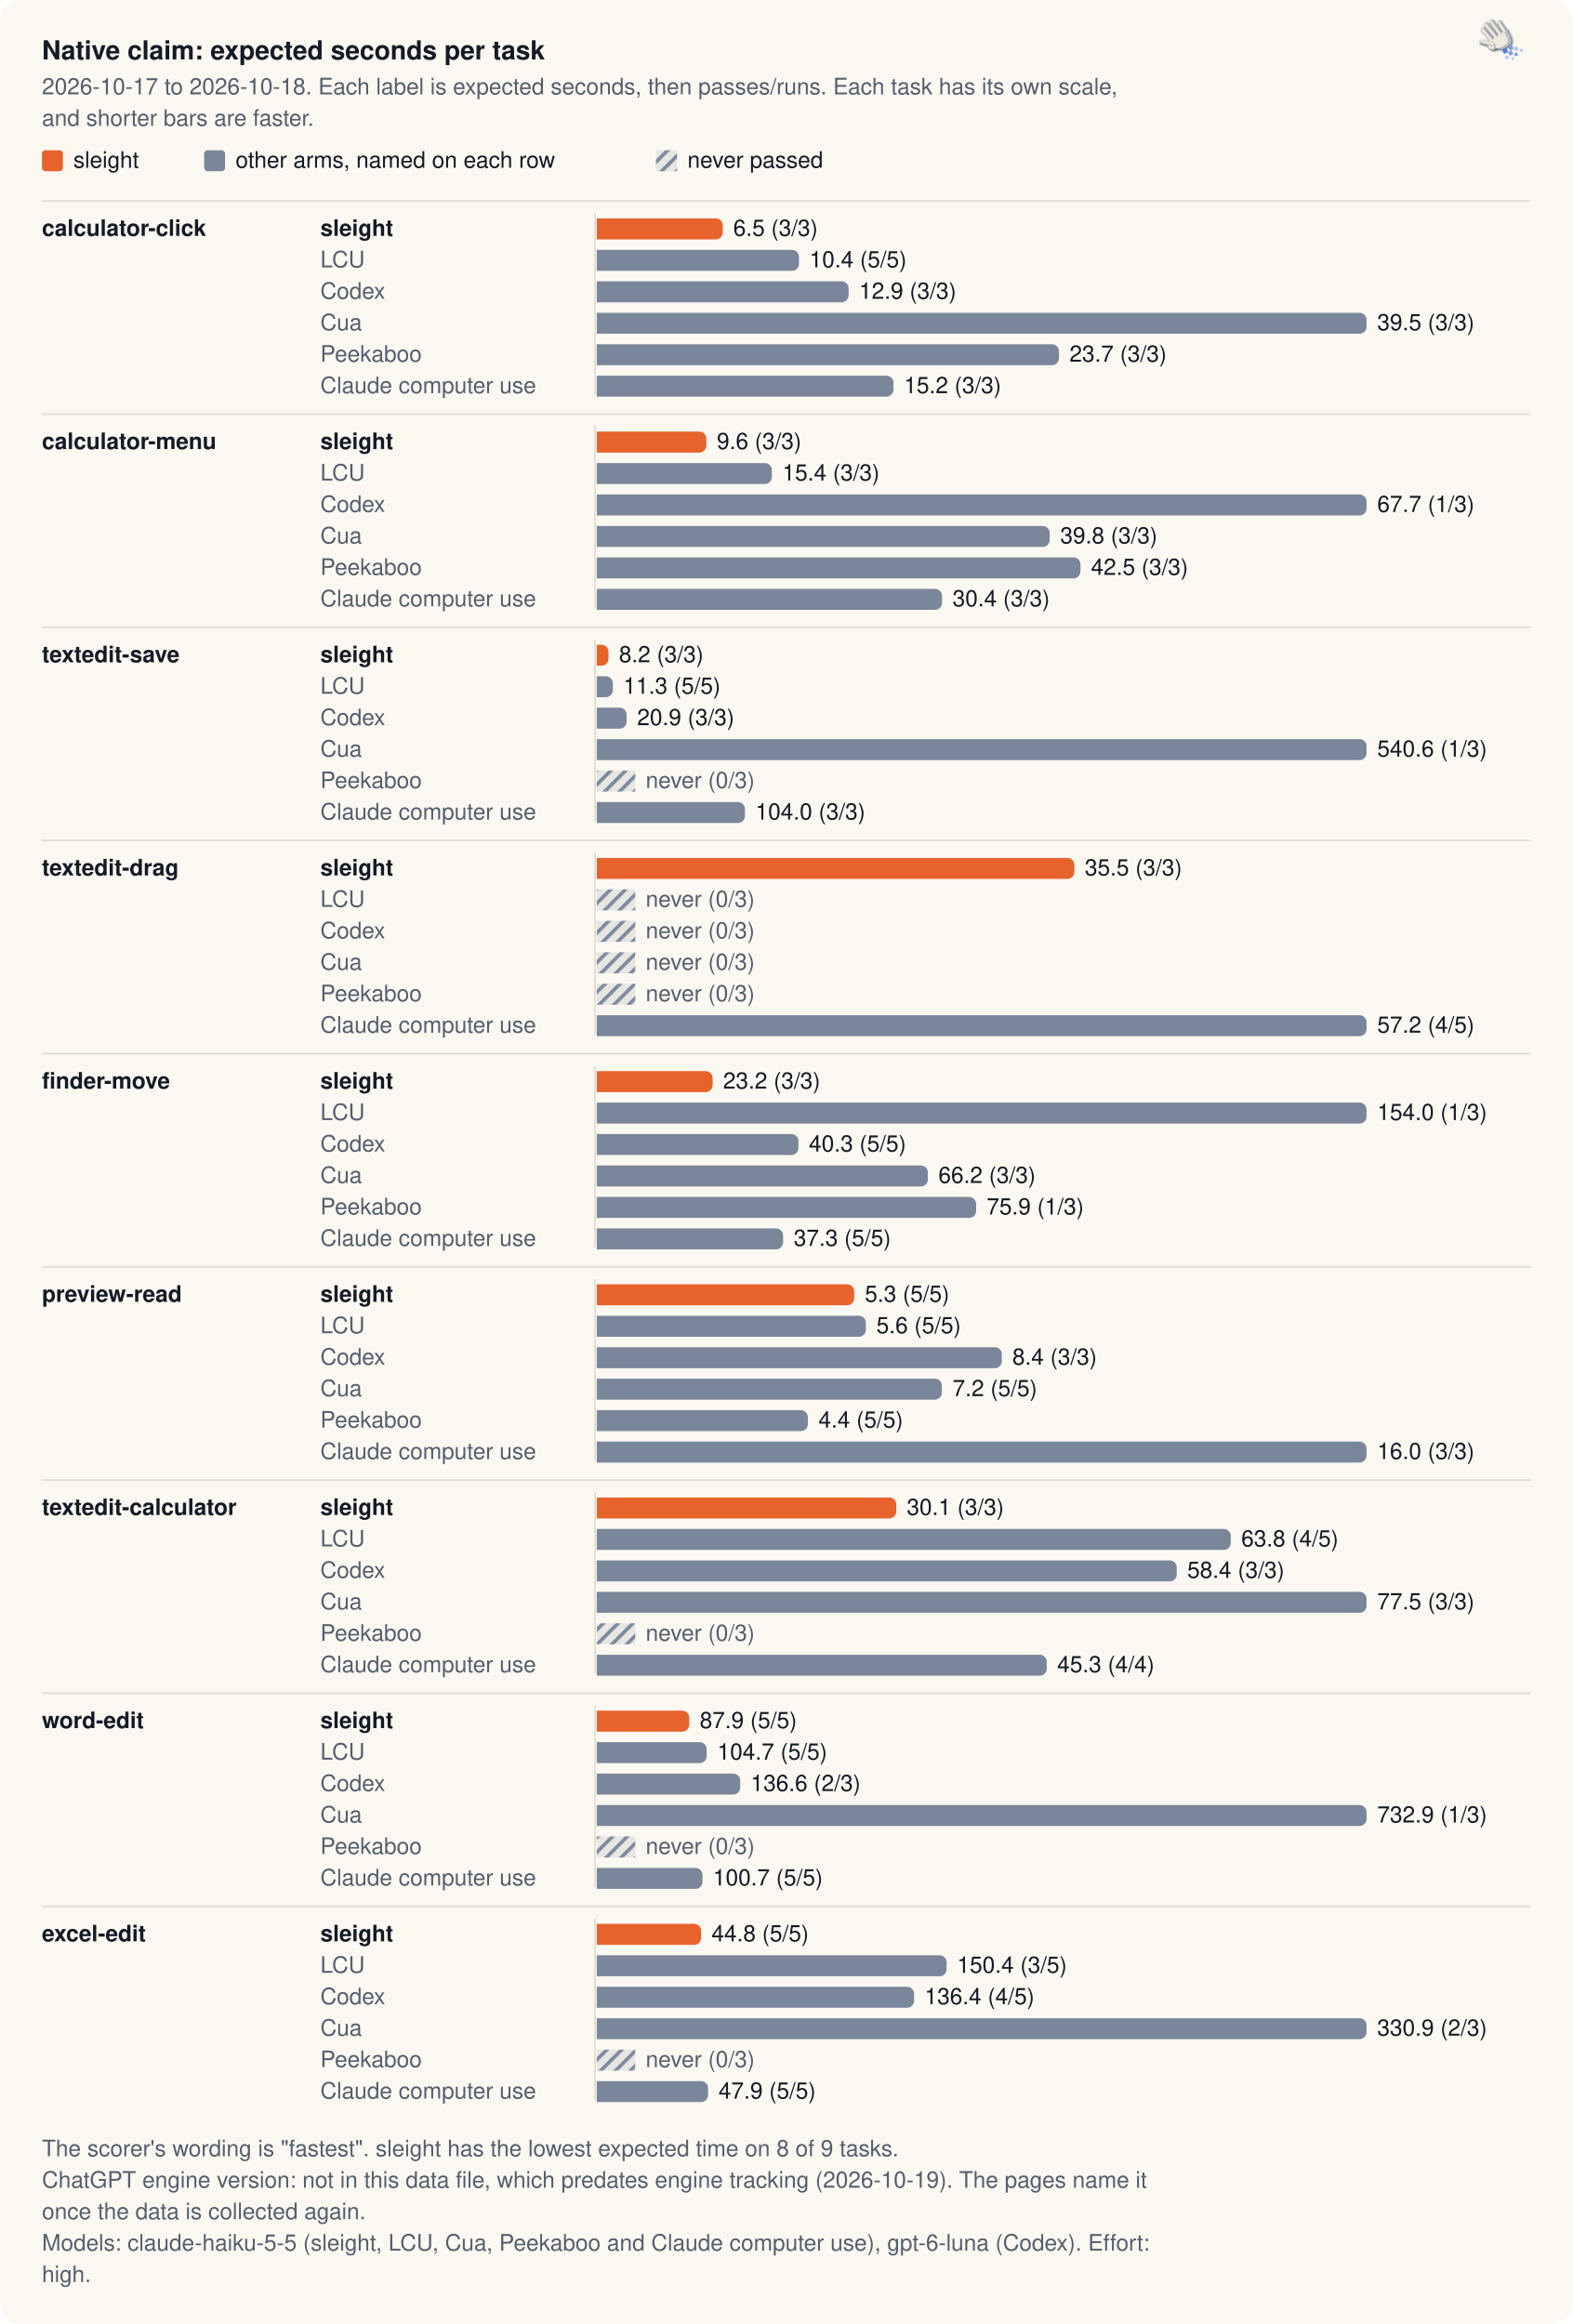
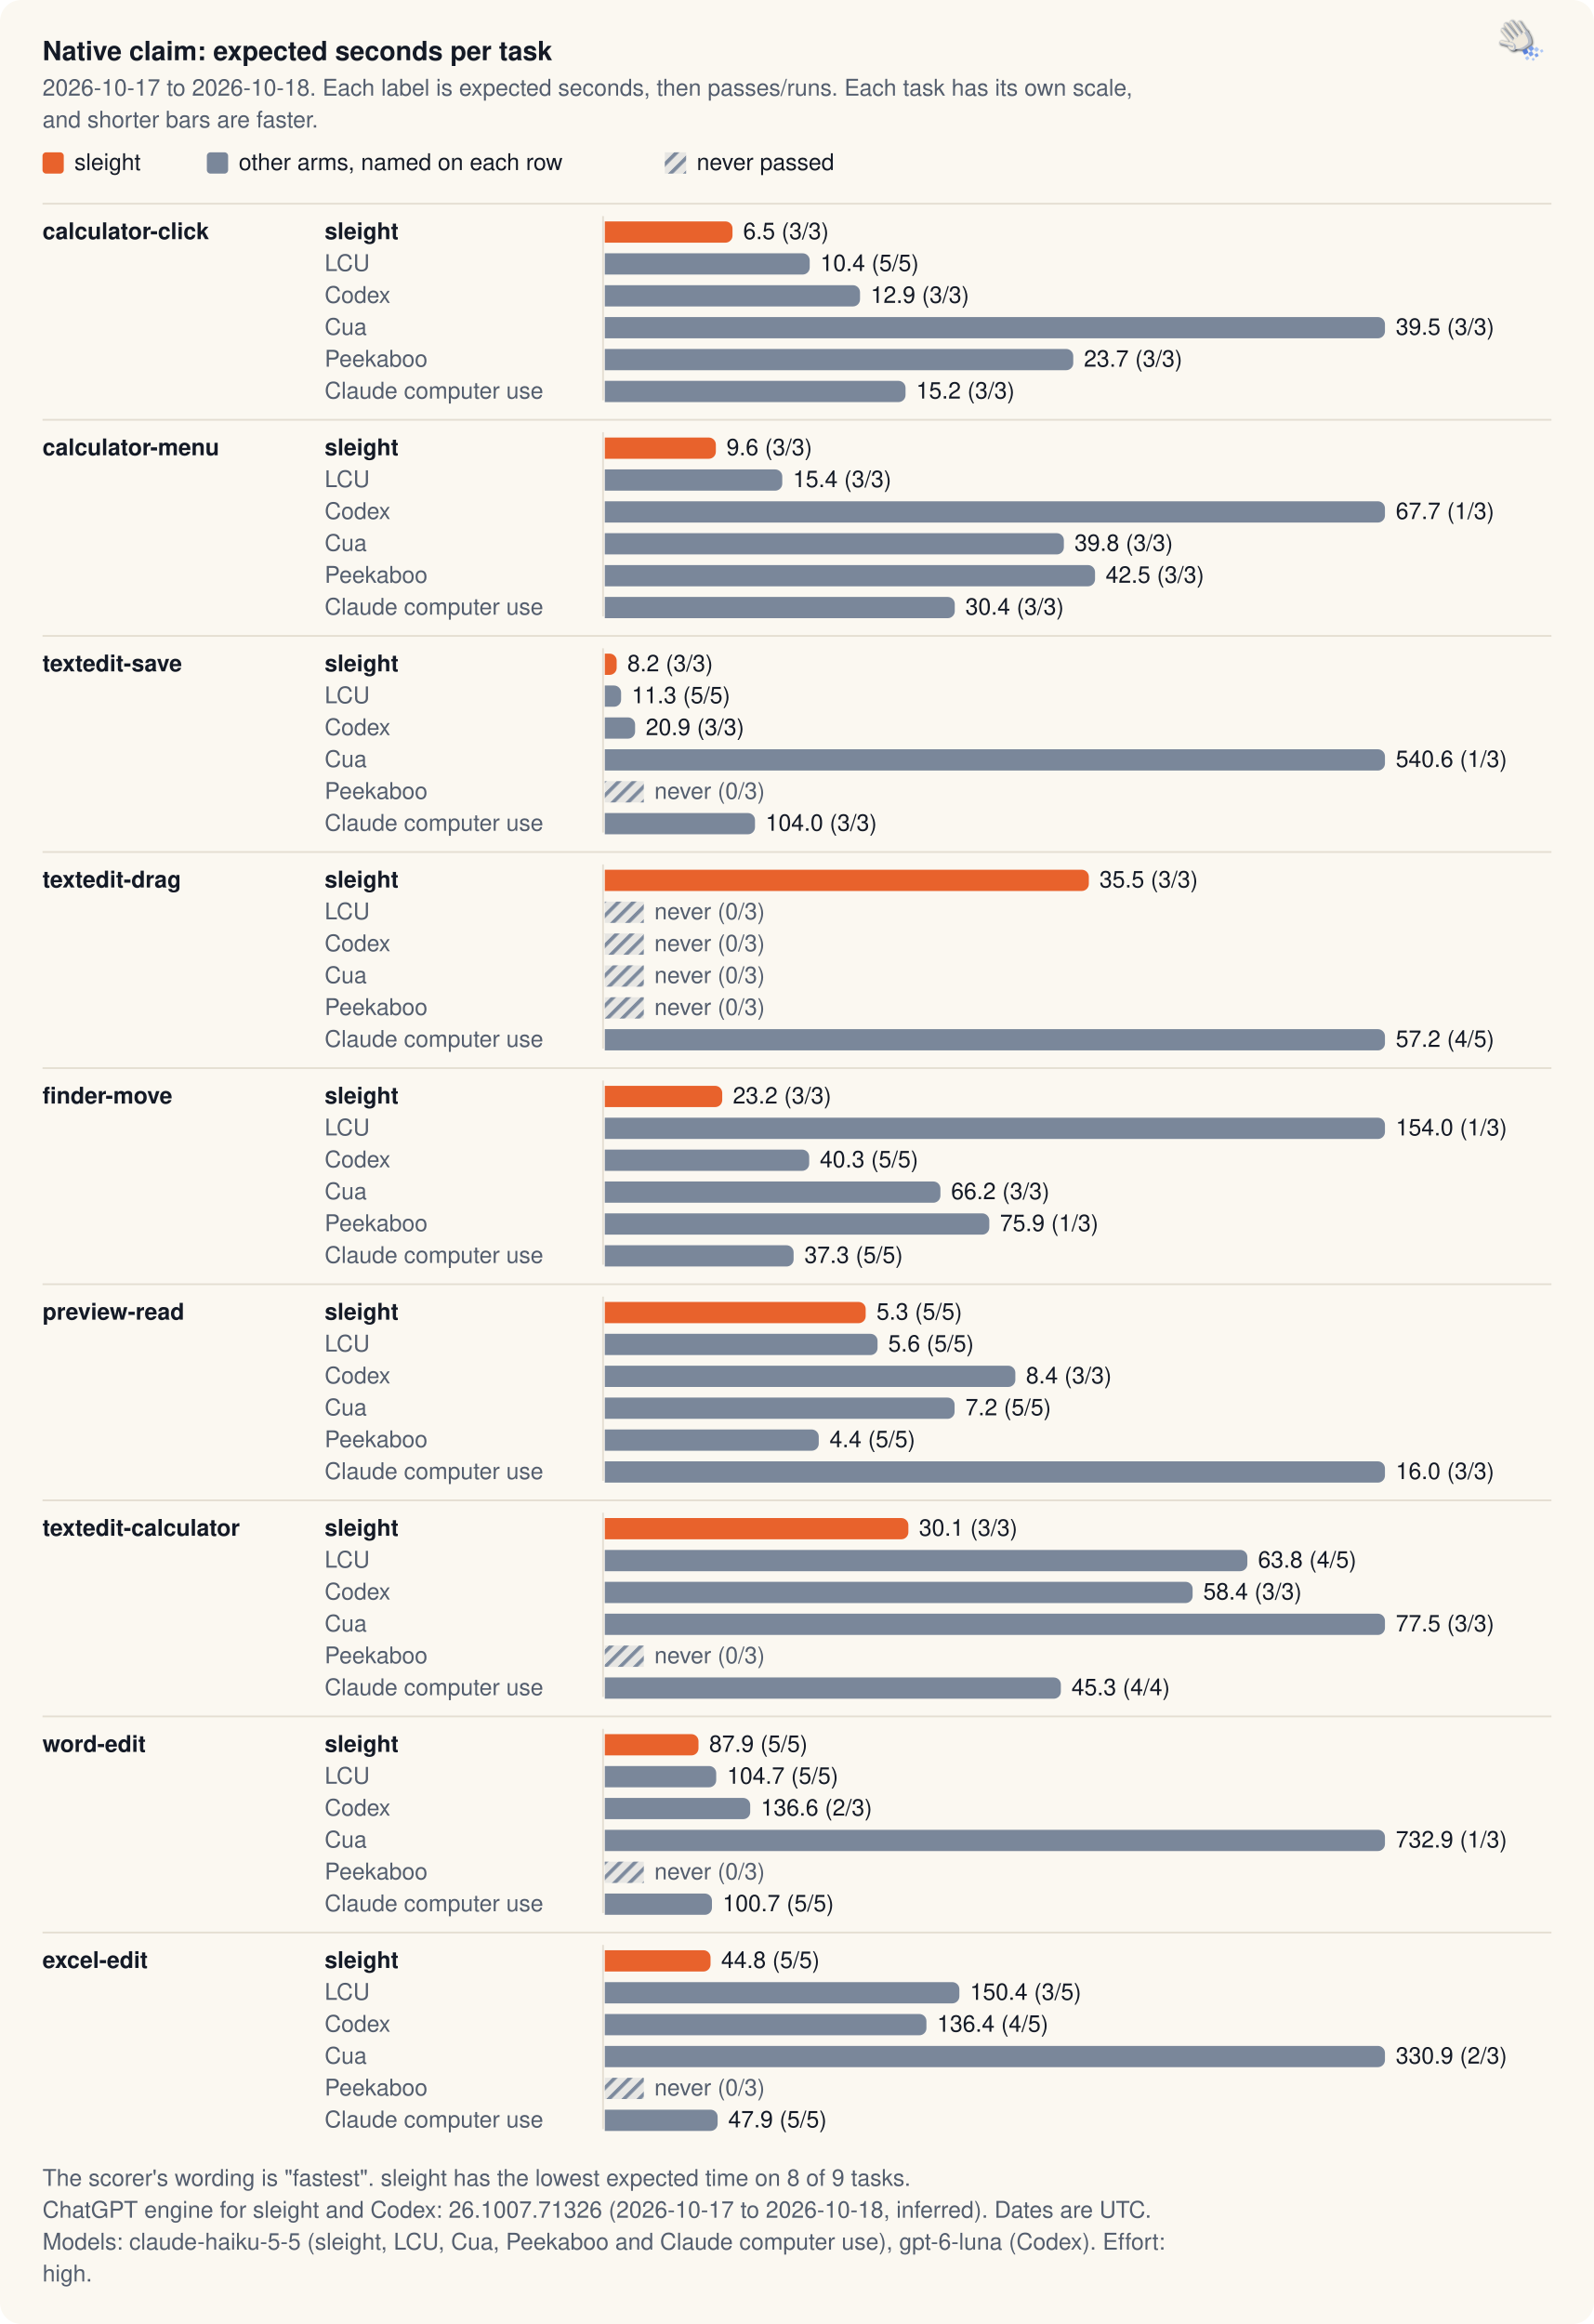
- <svg xmlns="http://www.w3.org/2000/svg" viewBox="0 0 900 1330" width="900" height="1330" role="img" aria-labelledby="title desc">
+ <svg xmlns="http://www.w3.org/2000/svg" viewBox="0 0 900 1312" width="900" height="1312" role="img" aria-labelledby="title desc">
  <style>
.bg{fill:#FBF8F1}
text{font-family:-apple-system,"Segoe UI",Helvetica,Arial,sans-serif;font-size:13px;fill:#141A26}
.t{font-size:15px;font-weight:600}
.b{font-weight:600}
.m{fill:#545E6E}
.g{stroke:#E4DED2;stroke-width:1;fill:none}
.me{fill:#E8622C}
.ot{fill:#4E79D9}
.sl{fill:#7A879A}
.hme{stroke:#E8622C}
.hot{stroke:#4E79D9}
.hsl{stroke:#7A879A}
</style>
  <defs>
    <pattern id="h-me" width="6" height="6" patternUnits="userSpaceOnUse" patternTransform="rotate(45)">
      <line class="hme" x1="1" y1="0" x2="1" y2="6" stroke-width="2" />
    </pattern>
    <pattern id="h-ot" width="6" height="6" patternUnits="userSpaceOnUse" patternTransform="rotate(45)">
      <line class="hot" x1="1" y1="0" x2="1" y2="6" stroke-width="2" />
    </pattern>
    <pattern id="h-sl" width="6" height="6" patternUnits="userSpaceOnUse" patternTransform="rotate(45)">
      <line class="hsl" x1="1" y1="0" x2="1" y2="6" stroke-width="2" />
    </pattern>
  </defs>
-   <rect class="bg" width="900" height="1330" rx="12" />
+   <rect class="bg" width="900" height="1312" rx="12" />
  <text x="24" y="34" class="t">Native claim: expected seconds per task</text>
  <text x="24" y="54" class="m">2026-10-17 to 2026-10-18. Each label is expected seconds, then passes/runs. Each task has its own scale,</text>
  <text x="24" y="72" class="m">and shorter bars are faster.</text>
  <g transform="translate(840 8) scale(0.8)">
    <g transform="translate(0.6 0.6)">
      <g transform="translate(10 10) rotate(-35)">
        <g fill="#141A26" stroke="#141A26" fill-opacity="0.08" stroke-opacity="0.08" stroke-width="3" stroke-linejoin="round">
          <path d="M-2 12.39 Q-2.2 10.8 -0.6 10.8 L12.4 10.8 Q14 10.8 13.82 12.39 L13.48 15.41 Q13.3 17 12.56 18.42 L11.94 19.58 Q11.2 21 9.6 21 L5.2 21 Q3.6 21 2.35 20 L-0.15 18 Q-1.4 17 -1.6 15.41 Z" />
          <path d="M-3.8 14.6 A2.5 3.3 0 1 0 1.2 14.6 A2.5 3.3 0 1 0 -3.8 14.6 Z" />
          <path d="M0.83 13.52 L-5.04 7.13 A1.25 1.25 0 0 0 -6.93 8.76 L-1.43 15.48 Z" />
          <path d="M2.44 11.48 L1.3 1.09 A1.2 1.2 0 0 0 -1.09 1.3 L-0.44 11.72 Z" />
          <path d="M6.15 11.51 L5.17 -0.67 A1.2 1.2 0 0 0 2.77 -0.53 L3.25 11.69 Z" />
          <path d="M9.85 11.59 L9.51 0.29 A1.2 1.2 0 0 0 7.11 0.31 L6.95 11.61 Z" />
          <path d="M13.5 11.68 L13.68 3.81 A1.15 1.15 0 0 0 11.39 3.68 L10.7 11.52 Z" />
        </g>
        <g fill="#141A26" stroke="#141A26" fill-opacity="0.12" stroke-opacity="0.12" stroke-width="1.8" stroke-linejoin="round">
          <path d="M-2 12.39 Q-2.2 10.8 -0.6 10.8 L12.4 10.8 Q14 10.8 13.82 12.39 L13.48 15.41 Q13.3 17 12.56 18.42 L11.94 19.58 Q11.2 21 9.6 21 L5.2 21 Q3.6 21 2.35 20 L-0.15 18 Q-1.4 17 -1.6 15.41 Z" />
          <path d="M-3.8 14.6 A2.5 3.3 0 1 0 1.2 14.6 A2.5 3.3 0 1 0 -3.8 14.6 Z" />
          <path d="M0.83 13.52 L-5.04 7.13 A1.25 1.25 0 0 0 -6.93 8.76 L-1.43 15.48 Z" />
          <path d="M2.44 11.48 L1.3 1.09 A1.2 1.2 0 0 0 -1.09 1.3 L-0.44 11.72 Z" />
          <path d="M6.15 11.51 L5.17 -0.67 A1.2 1.2 0 0 0 2.77 -0.53 L3.25 11.69 Z" />
          <path d="M9.85 11.59 L9.51 0.29 A1.2 1.2 0 0 0 7.11 0.31 L6.95 11.61 Z" />
          <path d="M13.5 11.68 L13.68 3.81 A1.15 1.15 0 0 0 11.39 3.68 L10.7 11.52 Z" />
        </g>
        <g fill="#141A26" stroke="#141A26" fill-opacity="0.2" stroke-opacity="0.2" stroke-width="0.8" stroke-linejoin="round">
          <path d="M-2 12.39 Q-2.2 10.8 -0.6 10.8 L12.4 10.8 Q14 10.8 13.82 12.39 L13.48 15.41 Q13.3 17 12.56 18.42 L11.94 19.58 Q11.2 21 9.6 21 L5.2 21 Q3.6 21 2.35 20 L-0.15 18 Q-1.4 17 -1.6 15.41 Z" />
          <path d="M-3.8 14.6 A2.5 3.3 0 1 0 1.2 14.6 A2.5 3.3 0 1 0 -3.8 14.6 Z" />
          <path d="M0.83 13.52 L-5.04 7.13 A1.25 1.25 0 0 0 -6.93 8.76 L-1.43 15.48 Z" />
          <path d="M2.44 11.48 L1.3 1.09 A1.2 1.2 0 0 0 -1.09 1.3 L-0.44 11.72 Z" />
          <path d="M6.15 11.51 L5.17 -0.67 A1.2 1.2 0 0 0 2.77 -0.53 L3.25 11.69 Z" />
          <path d="M9.85 11.59 L9.51 0.29 A1.2 1.2 0 0 0 7.11 0.31 L6.95 11.61 Z" />
          <path d="M13.5 11.68 L13.68 3.81 A1.15 1.15 0 0 0 11.39 3.68 L10.7 11.52 Z" />
        </g>
      </g>
    </g>
    <g transform="translate(10 10) rotate(-35)">
      <rect x="-1.95" y="-1.95" width="3.9" height="3.9" rx="0.62" fill="#4E79D9" fill-opacity="0.2" transform="translate(4.2 23) rotate(8)" />
      <rect x="-1.6" y="-1.6" width="3.2" height="3.2" rx="0.51" fill="#4E79D9" fill-opacity="0.92" transform="translate(4.2 23) rotate(8)" />
      <rect x="-1.83" y="-1.83" width="3.66" height="3.66" rx="0.59" fill="#7299EA" fill-opacity="0.2" transform="translate(8.8 23.5) rotate(-6)" />
      <rect x="-1.5" y="-1.5" width="3" height="3" rx="0.48" fill="#7299EA" fill-opacity="0.92" transform="translate(8.8 23.5) rotate(-6)" />
      <rect x="-1.71" y="-1.71" width="3.42" height="3.42" rx="0.55" fill="#7299EA" fill-opacity="0.2" transform="translate(6.5 26.5) rotate(4)" />
      <rect x="-1.4" y="-1.4" width="2.8" height="2.8" rx="0.45" fill="#7299EA" fill-opacity="0.92" transform="translate(6.5 26.5) rotate(4)" />
      <rect x="-1.59" y="-1.59" width="3.17" height="3.17" rx="0.51" fill="#A9C4F5" fill-opacity="0.2" transform="translate(11.5 26.2) rotate(-11)" />
      <rect x="-1.3" y="-1.3" width="2.6" height="2.6" rx="0.42" fill="#A9C4F5" fill-opacity="0.92" transform="translate(11.5 26.2) rotate(-11)" />
      <rect x="-1.34" y="-1.34" width="2.68" height="2.68" rx="0.43" fill="#A9C4F5" fill-opacity="0.2" transform="translate(2.6 27.5) rotate(-4)" />
      <rect x="-1.1" y="-1.1" width="2.2" height="2.2" rx="0.35" fill="#A9C4F5" fill-opacity="0.92" transform="translate(2.6 27.5) rotate(-4)" />
      <rect x="-1.34" y="-1.34" width="2.68" height="2.68" rx="0.43" fill="#7299EA" fill-opacity="0.2" transform="translate(9.2 29.6) rotate(7)" />
      <rect x="-1.1" y="-1.1" width="2.2" height="2.2" rx="0.35" fill="#7299EA" fill-opacity="0.92" transform="translate(9.2 29.6) rotate(7)" />
      <rect x="-1.1" y="-1.1" width="2.2" height="2.2" rx="0.35" fill="#A9C4F5" fill-opacity="0.2" transform="translate(13.9 29.2) rotate(3)" />
      <rect x="-0.9" y="-0.9" width="1.8" height="1.8" rx="0.29" fill="#A9C4F5" fill-opacity="0.92" transform="translate(13.9 29.2) rotate(3)" />
      <rect x="-0.98" y="-0.98" width="1.95" height="1.95" rx="0.31" fill="#A9C4F5" fill-opacity="0.2" transform="translate(5.6 30.6) rotate(-8)" />
      <rect x="-0.8" y="-0.8" width="1.6" height="1.6" rx="0.26" fill="#A9C4F5" fill-opacity="0.92" transform="translate(5.6 30.6) rotate(-8)" />
    </g>
    <g transform="translate(10 10) rotate(-35)">
      <path d="M-2 12.39 Q-2.2 10.8 -0.6 10.8 L12.4 10.8 Q14 10.8 13.82 12.39 L13.48 15.41 Q13.3 17 12.56 18.42 L11.94 19.58 Q11.2 21 9.6 21 L5.2 21 Q3.6 21 2.35 20 L-0.15 18 Q-1.4 17 -1.6 15.41 Z" fill="#B9BFC9" />
      <path d="M-2.02 12.19 Q-2.2 10.8 -0.8 10.8 L10 10.8 Q11.4 10.8 11.24 12.19 L10.86 15.61 Q10.7 17 9.89 18.14 L9.81 18.26 Q9 19.4 7.6 19.4 L5 19.4 Q3.6 19.4 2.34 18.79 L-0.14 17.61 Q-1.4 17 -1.58 15.61 Z" fill="#EFE9DC" />
      <path d="M-3.8 14.6 A2.5 3.3 0 1 0 1.2 14.6 A2.5 3.3 0 1 0 -3.8 14.6 Z" fill="#B9BFC9" />
      <path d="M-4 14 A2 2.8 0 1 0 0 14 A2 2.8 0 1 0 -4 14 Z" fill="#EFE9DC" />
      <path d="M0.83 13.52 L-5.04 7.13 A1.25 1.25 0 0 0 -6.93 8.76 L-1.43 15.48 Z" fill="#B9BFC9" />
      <path d="M0.83 13.51 L-5.21 6.91 A0.78 0.78 0 0 0 -6.38 7.93 L-0.57 14.74 Z" fill="#EFE9DC" />
      <path d="M2.44 11.48 L1.3 1.09 A1.2 1.2 0 0 0 -1.09 1.3 L-0.44 11.72 Z" fill="#B9BFC9" />
      <path d="M1.35 11.58 L0.36 0.91 A0.74 0.74 0 0 0 -1.12 1.03 L-0.45 11.72 Z" fill="#EFE9DC" />
      <path d="M6.15 11.51 L5.17 -0.67 A1.2 1.2 0 0 0 2.77 -0.53 L3.25 11.69 Z" fill="#B9BFC9" />
      <path d="M5.05 11.59 L4.24 -0.88 A0.74 0.74 0 0 0 2.75 -0.8 L3.25 11.68 Z" fill="#EFE9DC" />
      <path d="M9.85 11.59 L9.51 0.29 A1.2 1.2 0 0 0 7.11 0.31 L6.95 11.61 Z" fill="#B9BFC9" />
      <path d="M8.75 11.6 L8.59 0.04 A0.74 0.74 0 0 0 7.1 0.04 L6.95 11.6 Z" fill="#EFE9DC" />
      <path d="M13.5 11.68 L13.68 3.81 A1.15 1.15 0 0 0 11.39 3.68 L10.7 11.52 Z" fill="#B9BFC9" />
      <path d="M12.43 11.63 L12.82 3.52 A0.71 0.71 0 0 0 11.39 3.42 L10.7 11.51 Z" fill="#EFE9DC" />
    </g>
  </g>
  <rect class="me" x="24" y="86" width="12" height="12" rx="2" />
  <text x="42" y="96">sleight</text>
  <rect class="sl" x="116.8" y="86" width="12" height="12" rx="2" />
  <text x="134.8" y="96">other arms, named on each row</text>
  <rect class="sl" fill-opacity="0.16" x="375.4" y="86" width="12" height="12" />
  <rect fill="url(#h-sl)" x="375.4" y="86" width="12" height="12" />
  <text x="393.4" y="96">never passed</text>
  <line class="g" x1="24" y1="115" x2="876" y2="115" />
  <text x="24" y="135" class="b">calculator-click</text>
  <line class="g" x1="340.5" y1="122" x2="340.5" y2="226" />
  <text x="183.3" y="135" class="b">sleight</text>
  <path class="me" d="M341.5 125h68.1a4 4 0 0 1 4 4v4a4 4 0 0 1 -4 4h-68.1z" />
  <text x="419.6" y="135" data-task="calculator-click" data-arm="sleight" data-kind="cell" data-section="main">6.5 (3/3)</text>
  <text x="183.3" y="153" class="m">LCU</text>
  <path class="sl" d="M341.5 143h111.7a4 4 0 0 1 4 4v4a4 4 0 0 1 -4 4h-111.7z" />
  <text x="463.2" y="153" data-task="calculator-click" data-arm="lcu" data-kind="cell" data-section="main">10.4 (5/5)</text>
  <text x="183.3" y="171" class="m">Codex</text>
  <path class="sl" d="M341.5 161h140.1a4 4 0 0 1 4 4v4a4 4 0 0 1 -4 4h-140.1z" />
  <text x="491.6" y="171" data-task="calculator-click" data-arm="codex" data-kind="cell" data-section="main">12.9 (3/3)</text>
  <text x="183.3" y="189" class="m">Cua</text>
  <path class="sl" d="M341.5 179h436.5a4 4 0 0 1 4 4v4a4 4 0 0 1 -4 4h-436.5z" />
  <text x="788.1" y="189" data-task="calculator-click" data-arm="cua" data-kind="cell" data-section="main">39.5 (3/3)</text>
  <text x="183.3" y="207" class="m">Peekaboo</text>
  <path class="sl" d="M341.5 197h260.5a4 4 0 0 1 4 4v4a4 4 0 0 1 -4 4h-260.5z" />
  <text x="612" y="207" data-task="calculator-click" data-arm="peekaboo" data-kind="cell" data-section="main">23.7 (3/3)</text>
  <text x="183.3" y="225" class="m">Claude computer use</text>
  <path class="sl" d="M341.5 215h165.8a4 4 0 0 1 4 4v4a4 4 0 0 1 -4 4h-165.8z" />
  <text x="517.3" y="225" data-task="calculator-click" data-arm="claude-cu" data-kind="cell" data-section="main">15.2 (3/3)</text>
  <line class="g" x1="24" y1="237" x2="876" y2="237" />
  <text x="24" y="257" class="b">calculator-menu</text>
  <line class="g" x1="340.5" y1="244" x2="340.5" y2="348" />
  <text x="183.3" y="257" class="b">sleight</text>
  <path class="me" d="M341.5 247h58.7a4 4 0 0 1 4 4v4a4 4 0 0 1 -4 4h-58.7z" />
  <text x="410.2" y="257" data-task="calculator-menu" data-arm="sleight" data-kind="cell" data-section="main">9.6 (3/3)</text>
  <text x="183.3" y="275" class="m">LCU</text>
  <path class="sl" d="M341.5 265h96.2a4 4 0 0 1 4 4v4a4 4 0 0 1 -4 4h-96.2z" />
  <text x="447.7" y="275" data-task="calculator-menu" data-arm="lcu" data-kind="cell" data-section="main">15.4 (3/3)</text>
  <text x="183.3" y="293" class="m">Codex</text>
  <path class="sl" d="M341.5 283h436.5a4 4 0 0 1 4 4v4a4 4 0 0 1 -4 4h-436.5z" />
  <text x="788.1" y="293" data-task="calculator-menu" data-arm="codex" data-kind="cell" data-section="main">67.7 (1/3)</text>
  <text x="183.3" y="311" class="m">Cua</text>
  <path class="sl" d="M341.5 301h255.2a4 4 0 0 1 4 4v4a4 4 0 0 1 -4 4h-255.2z" />
  <text x="606.7" y="311" data-task="calculator-menu" data-arm="cua" data-kind="cell" data-section="main">39.8 (3/3)</text>
  <text x="183.3" y="329" class="m">Peekaboo</text>
  <path class="sl" d="M341.5 319h272.8a4 4 0 0 1 4 4v4a4 4 0 0 1 -4 4h-272.8z" />
  <text x="624.3" y="329" data-task="calculator-menu" data-arm="peekaboo" data-kind="cell" data-section="main">42.5 (3/3)</text>
  <text x="183.3" y="347" class="m">Claude computer use</text>
  <path class="sl" d="M341.5 337h193.6a4 4 0 0 1 4 4v4a4 4 0 0 1 -4 4h-193.6z" />
  <text x="545.1" y="347" data-task="calculator-menu" data-arm="claude-cu" data-kind="cell" data-section="main">30.4 (3/3)</text>
  <line class="g" x1="24" y1="359" x2="876" y2="359" />
  <text x="24" y="379" class="b">textedit-save</text>
  <line class="g" x1="340.5" y1="366" x2="340.5" y2="470" />
  <text x="183.3" y="379" class="b">sleight</text>
  <path class="me" d="M341.5 369h2.7a4 4 0 0 1 4 4v4a4 4 0 0 1 -4 4h-2.7z" />
  <text x="354.2" y="379" data-task="textedit-save" data-arm="sleight" data-kind="cell" data-section="main">8.2 (3/3)</text>
  <text x="183.3" y="397" class="m">LCU</text>
  <path class="sl" d="M341.5 387h5.2a4 4 0 0 1 4 4v4a4 4 0 0 1 -4 4h-5.2z" />
  <text x="356.7" y="397" data-task="textedit-save" data-arm="lcu" data-kind="cell" data-section="main">11.3 (5/5)</text>
  <text x="183.3" y="415" class="m">Codex</text>
  <path class="sl" d="M341.5 405h13.1a4 4 0 0 1 4 4v4a4 4 0 0 1 -4 4h-13.1z" />
  <text x="364.6" y="415" data-task="textedit-save" data-arm="codex" data-kind="cell" data-section="main">20.9 (3/3)</text>
  <text x="183.3" y="433" class="m">Cua</text>
  <path class="sl" d="M341.5 423h436.5a4 4 0 0 1 4 4v4a4 4 0 0 1 -4 4h-436.5z" />
  <text x="788.1" y="433" data-task="textedit-save" data-arm="cua" data-kind="cell" data-section="main">540.6 (1/3)</text>
  <text x="183.3" y="451" class="m">Peekaboo</text>
  <rect class="sl" fill-opacity="0.16" x="341.5" y="441" width="22" height="12" />
  <rect fill="url(#h-sl)" x="341.5" y="441" width="22" height="12" />
  <text x="369.5" y="451" class="m" data-task="textedit-save" data-arm="peekaboo" data-kind="cell" data-section="main">never (0/3)</text>
  <text x="183.3" y="469" class="m">Claude computer use</text>
  <path class="sl" d="M341.5 459h80.8a4 4 0 0 1 4 4v4a4 4 0 0 1 -4 4h-80.8z" />
  <text x="432.3" y="469" data-task="textedit-save" data-arm="claude-cu" data-kind="cell" data-section="main">104.0 (3/3)</text>
  <line class="g" x1="24" y1="481" x2="876" y2="481" />
  <text x="24" y="501" class="b">textedit-drag</text>
  <line class="g" x1="340.5" y1="488" x2="340.5" y2="592" />
  <text x="183.3" y="501" class="b">sleight</text>
  <path class="me" d="M341.5 491h269.3a4 4 0 0 1 4 4v4a4 4 0 0 1 -4 4h-269.3z" />
  <text x="620.8" y="501" data-task="textedit-drag" data-arm="sleight" data-kind="cell" data-section="main">35.5 (3/3)</text>
  <text x="183.3" y="519" class="m">LCU</text>
  <rect class="sl" fill-opacity="0.16" x="341.5" y="509" width="22" height="12" />
  <rect fill="url(#h-sl)" x="341.5" y="509" width="22" height="12" />
  <text x="369.5" y="519" class="m" data-task="textedit-drag" data-arm="lcu" data-kind="cell" data-section="main">never (0/3)</text>
  <text x="183.3" y="537" class="m">Codex</text>
  <rect class="sl" fill-opacity="0.16" x="341.5" y="527" width="22" height="12" />
  <rect fill="url(#h-sl)" x="341.5" y="527" width="22" height="12" />
  <text x="369.5" y="537" class="m" data-task="textedit-drag" data-arm="codex" data-kind="cell" data-section="main">never (0/3)</text>
  <text x="183.3" y="555" class="m">Cua</text>
  <rect class="sl" fill-opacity="0.16" x="341.5" y="545" width="22" height="12" />
  <rect fill="url(#h-sl)" x="341.5" y="545" width="22" height="12" />
  <text x="369.5" y="555" class="m" data-task="textedit-drag" data-arm="cua" data-kind="cell" data-section="main">never (0/3)</text>
  <text x="183.3" y="573" class="m">Peekaboo</text>
  <rect class="sl" fill-opacity="0.16" x="341.5" y="563" width="22" height="12" />
  <rect fill="url(#h-sl)" x="341.5" y="563" width="22" height="12" />
  <text x="369.5" y="573" class="m" data-task="textedit-drag" data-arm="peekaboo" data-kind="cell" data-section="main">never (0/3)</text>
  <text x="183.3" y="591" class="m">Claude computer use</text>
  <path class="sl" d="M341.5 581h436.5a4 4 0 0 1 4 4v4a4 4 0 0 1 -4 4h-436.5z" />
  <text x="788.1" y="591" data-task="textedit-drag" data-arm="claude-cu" data-kind="cell" data-section="main">57.2 (4/5)</text>
  <line class="g" x1="24" y1="603" x2="876" y2="603" />
  <text x="24" y="623" class="b">finder-move</text>
  <line class="g" x1="340.5" y1="610" x2="340.5" y2="714" />
  <text x="183.3" y="623" class="b">sleight</text>
  <path class="me" d="M341.5 613h62.3a4 4 0 0 1 4 4v4a4 4 0 0 1 -4 4h-62.3z" />
  <text x="413.8" y="623" data-task="finder-move" data-arm="sleight" data-kind="cell" data-section="main">23.2 (3/3)</text>
  <text x="183.3" y="641" class="m">LCU</text>
  <path class="sl" d="M341.5 631h436.5a4 4 0 0 1 4 4v4a4 4 0 0 1 -4 4h-436.5z" />
  <text x="788.1" y="641" data-task="finder-move" data-arm="lcu" data-kind="cell" data-section="main">154.0 (1/3)</text>
  <text x="183.3" y="659" class="m">Codex</text>
  <path class="sl" d="M341.5 649h111.4a4 4 0 0 1 4 4v4a4 4 0 0 1 -4 4h-111.4z" />
  <text x="462.9" y="659" data-task="finder-move" data-arm="codex" data-kind="cell" data-section="main">40.3 (5/5)</text>
  <text x="183.3" y="677" class="m">Cua</text>
  <path class="sl" d="M341.5 667h185.5a4 4 0 0 1 4 4v4a4 4 0 0 1 -4 4h-185.5z" />
  <text x="537" y="677" data-task="finder-move" data-arm="cua" data-kind="cell" data-section="main">66.2 (3/3)</text>
  <text x="183.3" y="695" class="m">Peekaboo</text>
  <path class="sl" d="M341.5 685h213.1a4 4 0 0 1 4 4v4a4 4 0 0 1 -4 4h-213.1z" />
  <text x="564.6" y="695" data-task="finder-move" data-arm="peekaboo" data-kind="cell" data-section="main">75.9 (1/3)</text>
  <text x="183.3" y="713" class="m">Claude computer use</text>
  <path class="sl" d="M341.5 703h102.6a4 4 0 0 1 4 4v4a4 4 0 0 1 -4 4h-102.6z" />
  <text x="454.2" y="713" data-task="finder-move" data-arm="claude-cu" data-kind="cell" data-section="main">37.3 (5/5)</text>
  <line class="g" x1="24" y1="725" x2="876" y2="725" />
  <text x="24" y="745" class="b">preview-read</text>
  <line class="g" x1="340.5" y1="732" x2="340.5" y2="836" />
  <text x="183.3" y="745" class="b">sleight</text>
  <path class="me" d="M341.5 735h143.3a4 4 0 0 1 4 4v4a4 4 0 0 1 -4 4h-143.3z" />
  <text x="494.9" y="745" data-task="preview-read" data-arm="sleight" data-kind="cell" data-section="main">5.3 (5/5)</text>
  <text x="183.3" y="763" class="m">LCU</text>
  <path class="sl" d="M341.5 753h150a4 4 0 0 1 4 4v4a4 4 0 0 1 -4 4h-150z" />
  <text x="501.5" y="763" data-task="preview-read" data-arm="lcu" data-kind="cell" data-section="main">5.6 (5/5)</text>
  <text x="183.3" y="781" class="m">Codex</text>
  <path class="sl" d="M341.5 771h227.8a4 4 0 0 1 4 4v4a4 4 0 0 1 -4 4h-227.8z" />
  <text x="579.3" y="781" data-task="preview-read" data-arm="codex" data-kind="cell" data-section="main">8.4 (3/3)</text>
  <text x="183.3" y="799" class="m">Cua</text>
  <path class="sl" d="M341.5 789h193.5a4 4 0 0 1 4 4v4a4 4 0 0 1 -4 4h-193.5z" />
  <text x="545.1" y="799" data-task="preview-read" data-arm="cua" data-kind="cell" data-section="main">7.2 (5/5)</text>
  <text x="183.3" y="817" class="m">Peekaboo</text>
  <path class="sl" d="M341.5 807h116.8a4 4 0 0 1 4 4v4a4 4 0 0 1 -4 4h-116.8z" />
  <text x="468.4" y="817" data-task="preview-read" data-arm="peekaboo" data-kind="cell" data-section="main">4.4 (5/5)</text>
  <text x="183.3" y="835" class="m">Claude computer use</text>
  <path class="sl" d="M341.5 825h436.5a4 4 0 0 1 4 4v4a4 4 0 0 1 -4 4h-436.5z" />
  <text x="788.1" y="835" data-task="preview-read" data-arm="claude-cu" data-kind="cell" data-section="main">16.0 (3/3)</text>
  <line class="g" x1="24" y1="847" x2="876" y2="847" />
  <text x="24" y="867" class="b">textedit-calculator</text>
  <line class="g" x1="340.5" y1="854" x2="340.5" y2="958" />
  <text x="183.3" y="867" class="b">sleight</text>
  <path class="me" d="M341.5 857h167.4a4 4 0 0 1 4 4v4a4 4 0 0 1 -4 4h-167.4z" />
  <text x="518.9" y="867" data-task="textedit-calculator" data-arm="sleight" data-kind="cell" data-section="main">30.1 (3/3)</text>
  <text x="183.3" y="885" class="m">LCU</text>
  <path class="sl" d="M341.5 875h358.8a4 4 0 0 1 4 4v4a4 4 0 0 1 -4 4h-358.8z" />
  <text x="710.3" y="885" data-task="textedit-calculator" data-arm="lcu" data-kind="cell" data-section="main">63.8 (4/5)</text>
  <text x="183.3" y="903" class="m">Codex</text>
  <path class="sl" d="M341.5 893h327.9a4 4 0 0 1 4 4v4a4 4 0 0 1 -4 4h-327.9z" />
  <text x="679.4" y="903" data-task="textedit-calculator" data-arm="codex" data-kind="cell" data-section="main">58.4 (3/3)</text>
  <text x="183.3" y="921" class="m">Cua</text>
  <path class="sl" d="M341.5 911h436.5a4 4 0 0 1 4 4v4a4 4 0 0 1 -4 4h-436.5z" />
  <text x="788.1" y="921" data-task="textedit-calculator" data-arm="cua" data-kind="cell" data-section="main">77.5 (3/3)</text>
  <text x="183.3" y="939" class="m">Peekaboo</text>
  <rect class="sl" fill-opacity="0.16" x="341.5" y="929" width="22" height="12" />
  <rect fill="url(#h-sl)" x="341.5" y="929" width="22" height="12" />
  <text x="369.5" y="939" class="m" data-task="textedit-calculator" data-arm="peekaboo" data-kind="cell" data-section="main">never (0/3)</text>
  <text x="183.3" y="957" class="m">Claude computer use</text>
  <path class="sl" d="M341.5 947h253.5a4 4 0 0 1 4 4v4a4 4 0 0 1 -4 4h-253.5z" />
  <text x="605" y="957" data-task="textedit-calculator" data-arm="claude-cu" data-kind="cell" data-section="main">45.3 (4/4)</text>
  <line class="g" x1="24" y1="969" x2="876" y2="969" />
  <text x="24" y="989" class="b">word-edit</text>
  <line class="g" x1="340.5" y1="976" x2="340.5" y2="1080" />
  <text x="183.3" y="989" class="b">sleight</text>
  <path class="me" d="M341.5 979h48.9a4 4 0 0 1 4 4v4a4 4 0 0 1 -4 4h-48.9z" />
  <text x="400.4" y="989" data-task="word-edit" data-arm="sleight" data-kind="cell" data-section="main">87.9 (5/5)</text>
  <text x="183.3" y="1007" class="m">LCU</text>
  <path class="sl" d="M341.5 997h58.9a4 4 0 0 1 4 4v4a4 4 0 0 1 -4 4h-58.9z" />
  <text x="410.5" y="1007" data-task="word-edit" data-arm="lcu" data-kind="cell" data-section="main">104.7 (5/5)</text>
  <text x="183.3" y="1025" class="m">Codex</text>
  <path class="sl" d="M341.5 1015h78.1a4 4 0 0 1 4 4v4a4 4 0 0 1 -4 4h-78.1z" />
  <text x="429.6" y="1025" data-task="word-edit" data-arm="codex" data-kind="cell" data-section="main">136.6 (2/3)</text>
  <text x="183.3" y="1043" class="m">Cua</text>
  <path class="sl" d="M341.5 1033h436.5a4 4 0 0 1 4 4v4a4 4 0 0 1 -4 4h-436.5z" />
  <text x="788.1" y="1043" data-task="word-edit" data-arm="cua" data-kind="cell" data-section="main">732.9 (1/3)</text>
  <text x="183.3" y="1061" class="m">Peekaboo</text>
  <rect class="sl" fill-opacity="0.16" x="341.5" y="1051" width="22" height="12" />
  <rect fill="url(#h-sl)" x="341.5" y="1051" width="22" height="12" />
  <text x="369.5" y="1061" class="m" data-task="word-edit" data-arm="peekaboo" data-kind="cell" data-section="main">never (0/3)</text>
  <text x="183.3" y="1079" class="m">Claude computer use</text>
  <path class="sl" d="M341.5 1069h56.5a4 4 0 0 1 4 4v4a4 4 0 0 1 -4 4h-56.5z" />
  <text x="408" y="1079" data-task="word-edit" data-arm="claude-cu" data-kind="cell" data-section="main">100.7 (5/5)</text>
  <line class="g" x1="24" y1="1091" x2="876" y2="1091" />
  <text x="24" y="1111" class="b">excel-edit</text>
  <line class="g" x1="340.5" y1="1098" x2="340.5" y2="1202" />
  <text x="183.3" y="1111" class="b">sleight</text>
  <path class="me" d="M341.5 1101h55.7a4 4 0 0 1 4 4v4a4 4 0 0 1 -4 4h-55.7z" />
  <text x="407.2" y="1111" data-task="excel-edit" data-arm="sleight" data-kind="cell" data-section="main">44.8 (5/5)</text>
  <text x="183.3" y="1129" class="m">LCU</text>
  <path class="sl" d="M341.5 1119h196.2a4 4 0 0 1 4 4v4a4 4 0 0 1 -4 4h-196.2z" />
  <text x="547.7" y="1129" data-task="excel-edit" data-arm="lcu" data-kind="cell" data-section="main">150.4 (3/5)</text>
  <text x="183.3" y="1147" class="m">Codex</text>
  <path class="sl" d="M341.5 1137h177.6a4 4 0 0 1 4 4v4a4 4 0 0 1 -4 4h-177.6z" />
  <text x="529.1" y="1147" data-task="excel-edit" data-arm="codex" data-kind="cell" data-section="main">136.4 (4/5)</text>
  <text x="183.3" y="1165" class="m">Cua</text>
  <path class="sl" d="M341.5 1155h436.5a4 4 0 0 1 4 4v4a4 4 0 0 1 -4 4h-436.5z" />
  <text x="788.1" y="1165" data-task="excel-edit" data-arm="cua" data-kind="cell" data-section="main">330.9 (2/3)</text>
  <text x="183.3" y="1183" class="m">Peekaboo</text>
  <rect class="sl" fill-opacity="0.16" x="341.5" y="1173" width="22" height="12" />
  <rect fill="url(#h-sl)" x="341.5" y="1173" width="22" height="12" />
  <text x="369.5" y="1183" class="m" data-task="excel-edit" data-arm="peekaboo" data-kind="cell" data-section="main">never (0/3)</text>
  <text x="183.3" y="1201" class="m">Claude computer use</text>
  <path class="sl" d="M341.5 1191h59.7a4 4 0 0 1 4 4v4a4 4 0 0 1 -4 4h-59.7z" />
  <text x="411.2" y="1201" data-task="excel-edit" data-arm="claude-cu" data-kind="cell" data-section="main">47.9 (5/5)</text>
  <text x="24" y="1234" class="m">The scorer's wording is "fastest". sleight has the lowest expected time on 8 of 9 tasks.</text>
-   <text x="24" y="1252" class="m">ChatGPT engine version: not in this data file, which predates engine tracking (2026-10-19). The pages name it</text>
-   <text x="24" y="1270" class="m">once the data is collected again.</text>
-   <text x="24" y="1288" class="m">Models: claude-haiku-5-5 (sleight, LCU, Cua, Peekaboo and Claude computer use), gpt-6-luna (Codex). Effort:</text>
-   <text x="24" y="1306" class="m">high.</text>
+   <text x="24" y="1252" class="m">ChatGPT engine for sleight and Codex: 26.1007.71326 (2026-10-17 to 2026-10-18, inferred). Dates are UTC.</text>
+   <text x="24" y="1270" class="m">Models: claude-haiku-5-5 (sleight, LCU, Cua, Peekaboo and Claude computer use), gpt-6-luna (Codex). Effort:</text>
+   <text x="24" y="1288" class="m">high.</text>
</svg>
